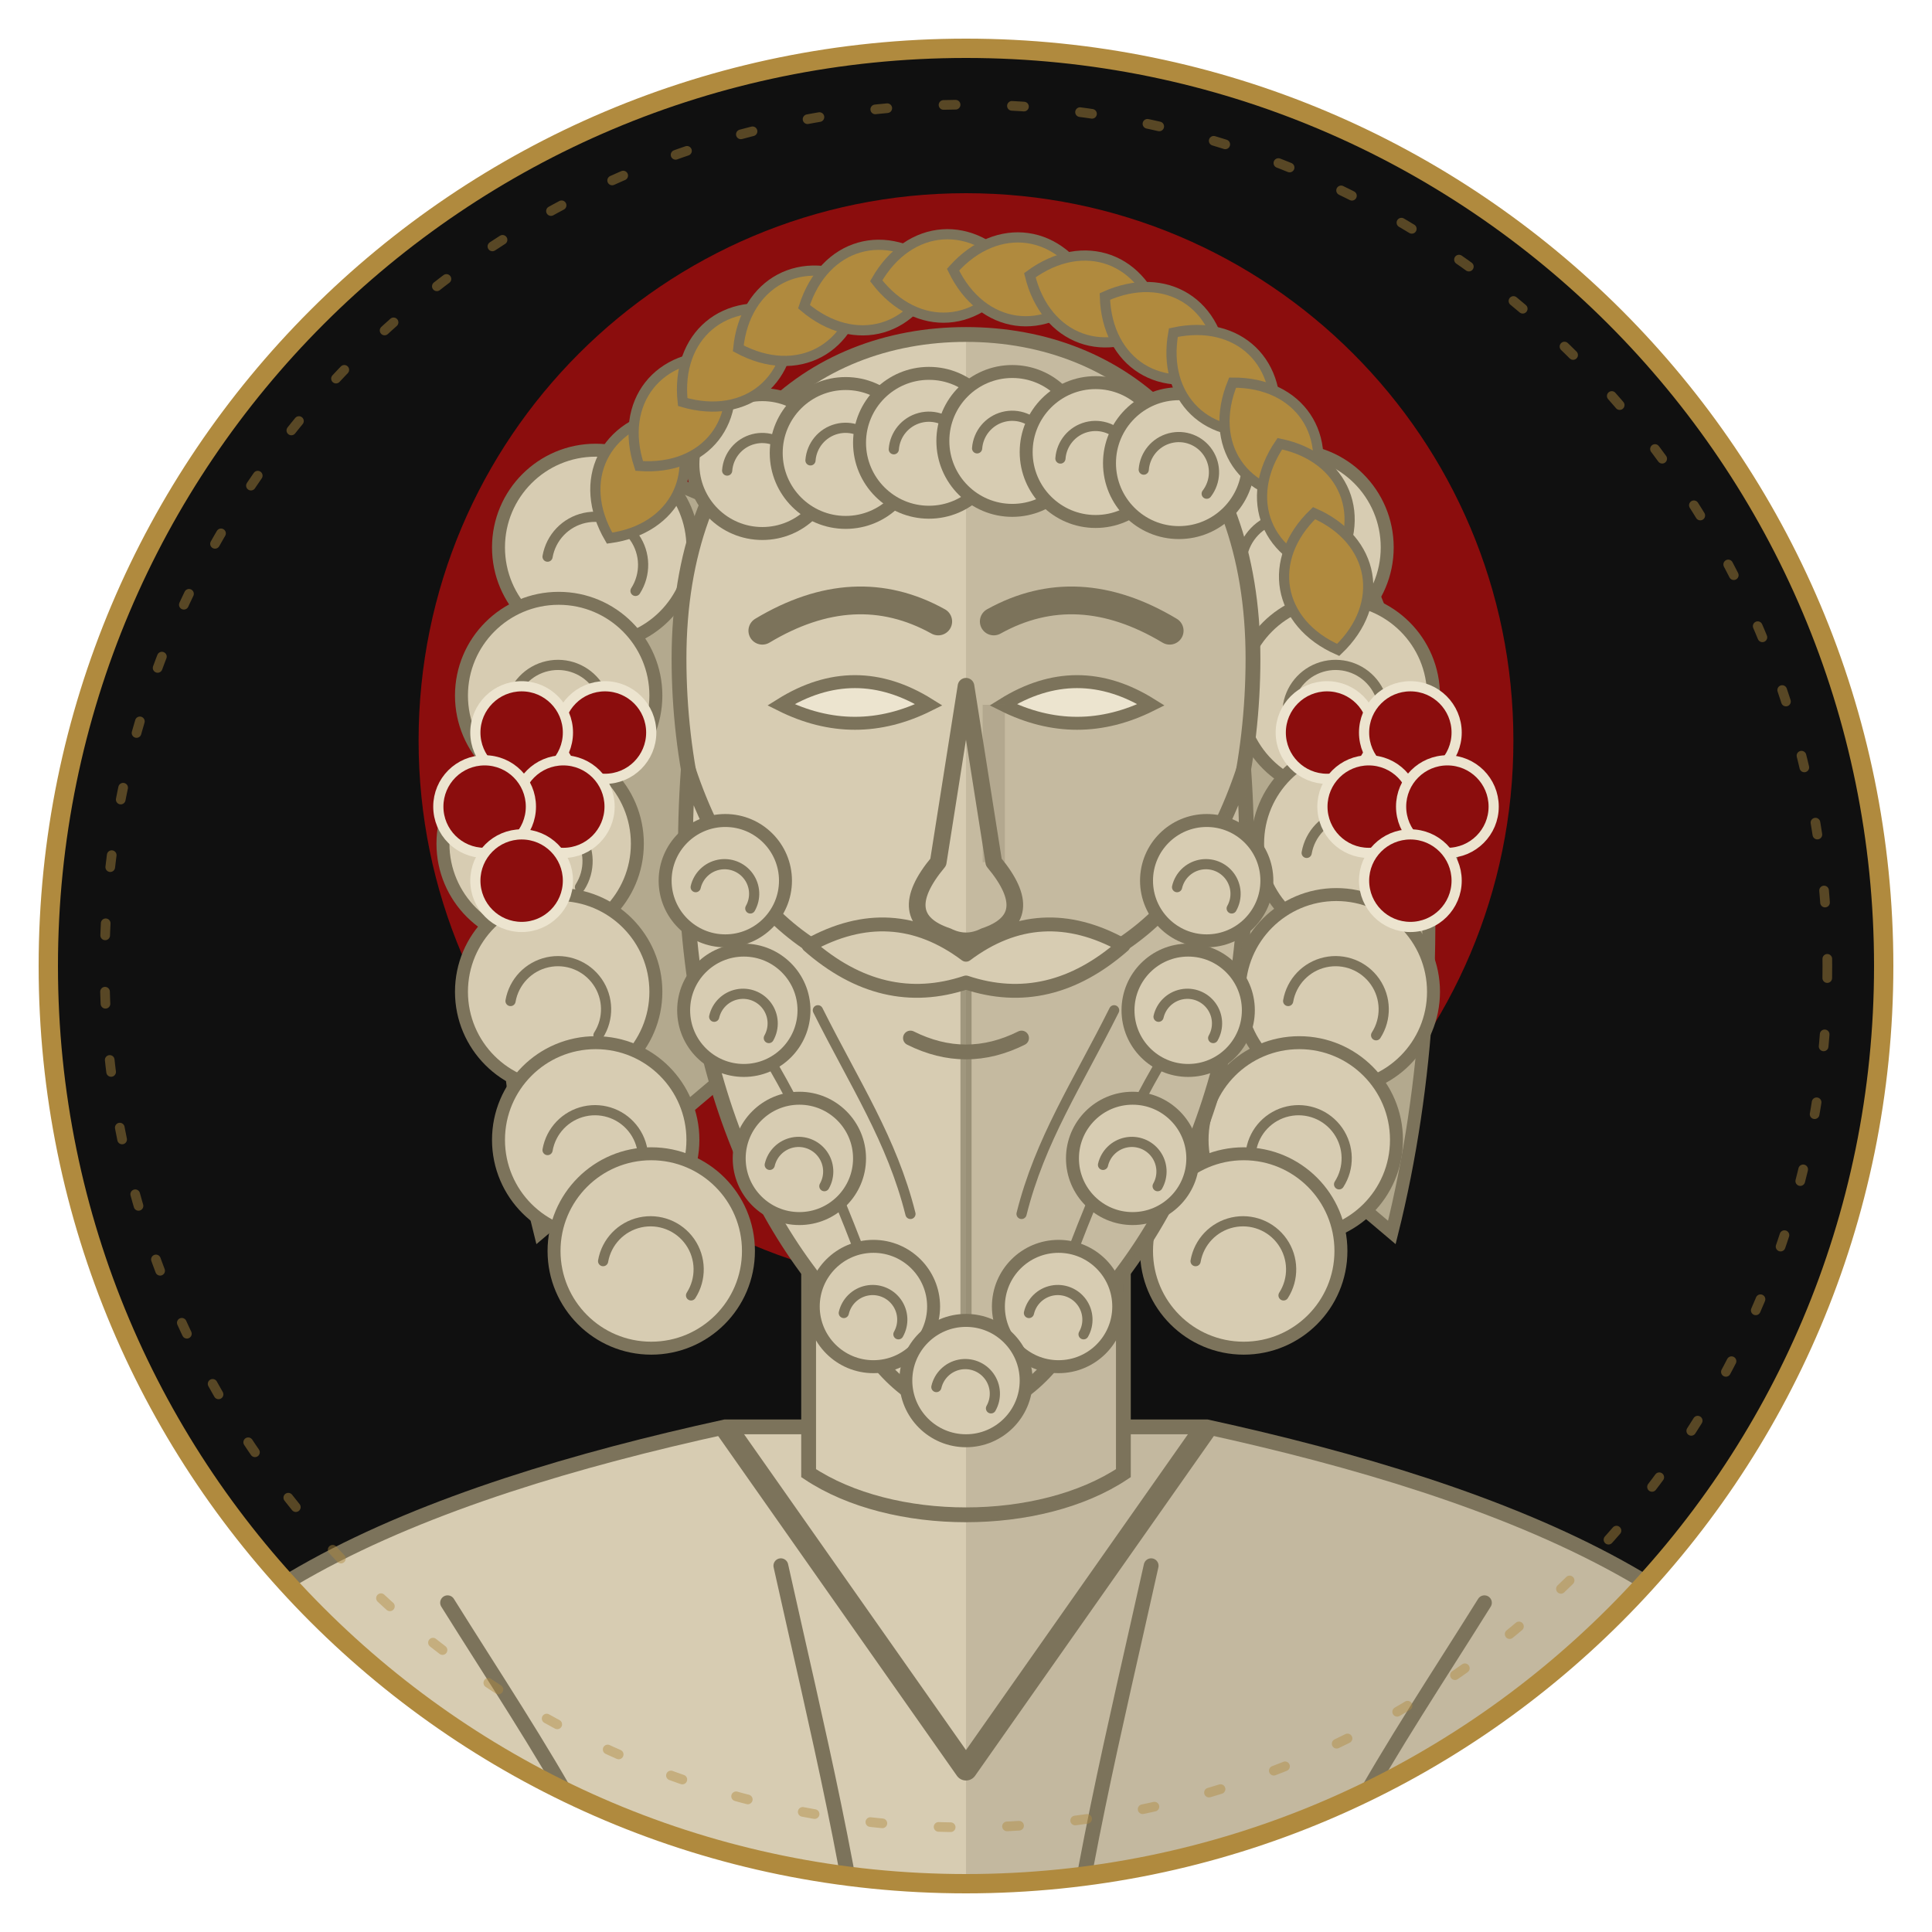
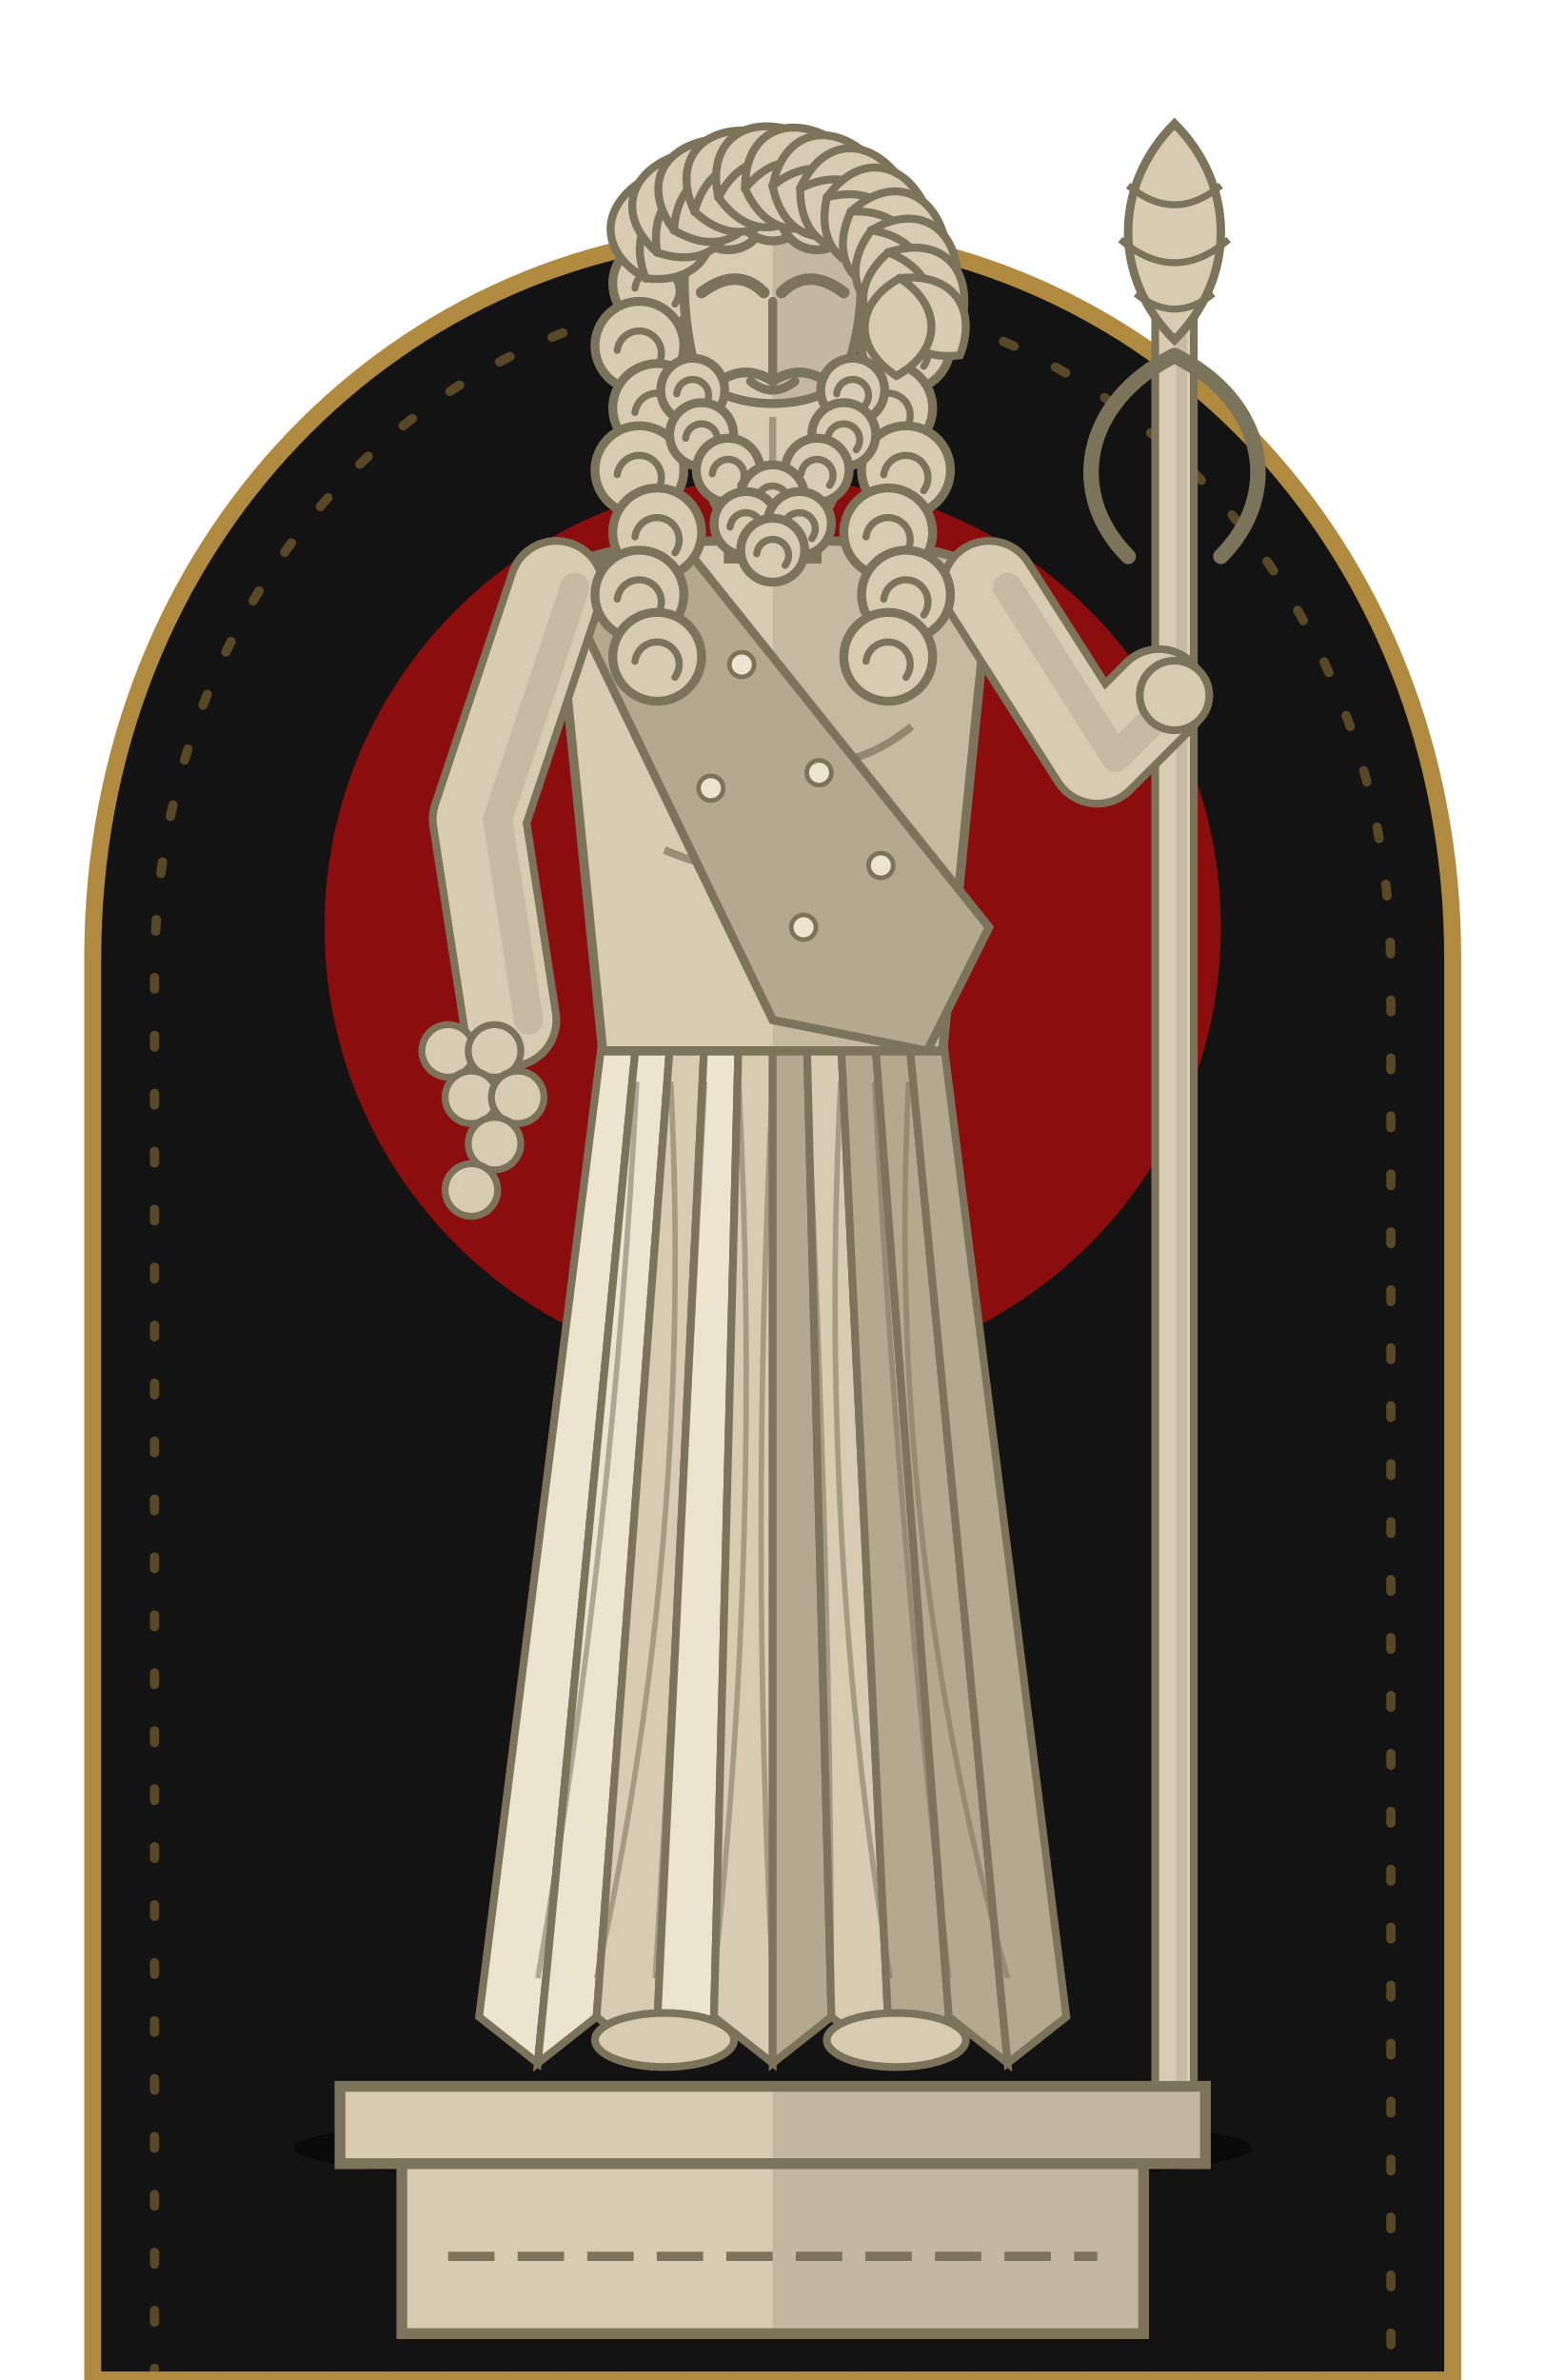
- <svg xmlns="http://www.w3.org/2000/svg" viewBox="0 0 240 240" role="img" aria-label="Dionysos: sarmaşık taçlı, sakallı mermer büst">
-   <defs>
-     <clipPath id="c">
-       <circle cx="120" cy="120" r="113" />
-     </clipPath>
-   </defs>
-   <circle cx="120" cy="120" r="114" fill="#101010" />
-   <g clip-path="url(#c)">
-     <circle cx="120" cy="92" r="68" fill="#8b0d0d" />
-     <g transform="translate(120 252) scale(1.15) translate(-120 -238)">
-       <path d="M86 70C70 80 66 120 74 152L100 130V76ZM154 70C170 80 174 120 166 152L140 130V76Z" fill="#b3a98e" stroke="#7c735b" stroke-width="1.4" />
-       <circle cx="80.0" cy="78.0" r="10.5" fill="#d7ccb2" stroke="#7c735b" stroke-width="1.4" />
-       <path d="M74.8 79.0a5.2 5.2 0 1 1 9.5 3.7" fill="none" stroke="#7c735b" stroke-width="1.1" stroke-linecap="round" />
-       <circle cx="155.0" cy="78.0" r="10.5" fill="#d7ccb2" stroke="#7c735b" stroke-width="1.4" />
-       <path d="M149.8 79.0a5.2 5.2 0 1 1 9.5 3.7" fill="none" stroke="#7c735b" stroke-width="1.1" stroke-linecap="round" />
-       <circle cx="76.0" cy="94.0" r="10.5" fill="#d7ccb2" stroke="#7c735b" stroke-width="1.4" />
-       <path d="M70.8 95.0a5.2 5.2 0 1 1 9.5 3.7" fill="none" stroke="#7c735b" stroke-width="1.1" stroke-linecap="round" />
-       <circle cx="160.0" cy="94.0" r="10.5" fill="#d7ccb2" stroke="#7c735b" stroke-width="1.4" />
-       <path d="M154.8 95.0a5.2 5.2 0 1 1 9.5 3.7" fill="none" stroke="#7c735b" stroke-width="1.1" stroke-linecap="round" />
-       <circle cx="74.0" cy="110.0" r="10.5" fill="#d7ccb2" stroke="#7c735b" stroke-width="1.4" />
-       <path d="M68.8 111.0a5.2 5.2 0 1 1 9.5 3.7" fill="none" stroke="#7c735b" stroke-width="1.1" stroke-linecap="round" />
-       <circle cx="162.0" cy="110.0" r="10.5" fill="#d7ccb2" stroke="#7c735b" stroke-width="1.4" />
-       <path d="M156.8 111.0a5.2 5.2 0 1 1 9.5 3.7" fill="none" stroke="#7c735b" stroke-width="1.1" stroke-linecap="round" />
-       <circle cx="76.0" cy="126.0" r="10.5" fill="#d7ccb2" stroke="#7c735b" stroke-width="1.4" />
-       <path d="M70.8 127.0a5.2 5.2 0 1 1 9.5 3.7" fill="none" stroke="#7c735b" stroke-width="1.1" stroke-linecap="round" />
-       <circle cx="160.0" cy="126.0" r="10.5" fill="#d7ccb2" stroke="#7c735b" stroke-width="1.4" />
-       <path d="M154.8 127.0a5.2 5.2 0 1 1 9.5 3.7" fill="none" stroke="#7c735b" stroke-width="1.1" stroke-linecap="round" />
-       <circle cx="80.0" cy="142.0" r="10.5" fill="#d7ccb2" stroke="#7c735b" stroke-width="1.4" />
-       <path d="M74.8 143.1a5.2 5.2 0 1 1 9.5 3.7" fill="none" stroke="#7c735b" stroke-width="1.1" stroke-linecap="round" />
-       <circle cx="156.0" cy="142.0" r="10.5" fill="#d7ccb2" stroke="#7c735b" stroke-width="1.4" />
-       <path d="M150.8 143.1a5.2 5.2 0 1 1 9.5 3.7" fill="none" stroke="#7c735b" stroke-width="1.1" stroke-linecap="round" />
-       <circle cx="86.0" cy="154.0" r="10.5" fill="#d7ccb2" stroke="#7c735b" stroke-width="1.4" />
-       <path d="M80.8 155.1a5.2 5.2 0 1 1 9.5 3.7" fill="none" stroke="#7c735b" stroke-width="1.1" stroke-linecap="round" />
-       <circle cx="150.0" cy="154.0" r="10.5" fill="#d7ccb2" stroke="#7c735b" stroke-width="1.4" />
-       <path d="M144.8 155.1a5.2 5.2 0 1 1 9.5 3.7" fill="none" stroke="#7c735b" stroke-width="1.1" stroke-linecap="round" />
-       <path d="M26 240V216C30 192 62 180 94 173H146C178 180 210 192 214 216V240Z" fill="#d7ccb2" stroke="#7c735b" stroke-width="1.6" />
-       <path d="M120 173H146C178 180 210 192 214 216V240H120Z" fill="#7c735b" opacity=".22" />
-       <path d="M94 173 120 210 146 173" fill="none" stroke="#7c735b" stroke-width="2.4" stroke-linejoin="round" />
-       <path d="M64 192C74 208 84 222 88 240M176 192C166 208 156 222 152 240M100 188C104 206 108 222 110 240M140 188C136 206 132 222 130 240" fill="none" stroke="#7c735b" stroke-width="1.6" stroke-linecap="round" />
-       <path d="M103 126V178C112 184 128 184 137 178V126Z" fill="#d7ccb2" stroke="#7c735b" stroke-width="1.6" />
-       <path d="M120 126H137V178C131 181 125 183 120 183Z" fill="#7c735b" opacity=".22" />
-       <path d="M103 144C112 156 128 156 137 144V160C128 170 112 170 103 160Z" fill="#7c735b" opacity=".18" />
-       <path d="M89 90C89 67 103 55 120 55S151 67 151 90C151 112 141 134 120 142 99 134 89 112 89 90Z" fill="#d7ccb2" stroke="#7c735b" stroke-width="1.6" />
-       <path d="M89 90C89 67 103 55 120 55S151 67 151 90C151 112 141 134 120 142 99 134 89 112 89 90Z" fill="#7c735b" opacity="0" />
-       <clipPath id="fc">
-         <path d="M89 90C89 67 103 55 120 55S151 67 151 90C151 112 141 134 120 142 99 134 89 112 89 90Z" />
-       </clipPath>
-       <rect x="120" y="50" width="40" height="100" fill="#7c735b" opacity=".2" clip-path="url(#fc)" />
-       <path d="M98 87Q108 81 117 86M123 86Q132 81 142 87" fill="none" stroke="#7c735b" stroke-width="3" stroke-linecap="round" />
-       <path d="M100 95Q108 90 116 95Q108 99 100 95Z" fill="#ece4cf" stroke="#7c735b" stroke-width="1.4" />
-       <path d="M124 95Q132 90 140 95Q132 99 124 95Z" fill="#ece4cf" stroke="#7c735b" stroke-width="1.4" />
-       <path d="M120 93L117 112Q112 118 118 120Q120 121 122 120Q128 118 123 112Z" fill="none" stroke="#7c735b" stroke-width="1.8" stroke-linejoin="round" />
-       <path d="M123 95L123 112" stroke="#7c735b" stroke-width="2.4" opacity=".25" />
-       <path d="M90 102C88 130 96 150 108 162Q112 170 120 172Q128 170 132 162C144 150 152 130 150 102C144 120 132 126 120 125C108 126 96 120 90 102Z" fill="#d7ccb2" stroke="#7c735b" stroke-width="1.6" stroke-linejoin="round" />
-       <path d="M120 125V170" stroke="#7c735b" stroke-width="1.2" opacity=".6" />
-       <path d="M150 102C152 130 144 150 132 162Q128 170 120 172V125C132 126 144 120 150 102Z" fill="#7c735b" opacity=".2" />
-       <path d="M98 132C104 142 108 152 112 164M142 132C136 142 132 152 128 164M104 128C108 136 112 142 114 150M136 128C132 136 128 142 126 150" fill="none" stroke="#7c735b" stroke-width="1.1" stroke-linecap="round" />
-       <circle cx="94.0" cy="114.0" r="6.5" fill="#d7ccb2" stroke="#7c735b" stroke-width="1.4" />
-       <path d="M90.8 114.7a3.2 3.2 0 1 1 5.9 2.3" fill="none" stroke="#7c735b" stroke-width="1.1" stroke-linecap="round" />
-       <circle cx="146.0" cy="114.0" r="6.5" fill="#d7ccb2" stroke="#7c735b" stroke-width="1.4" />
-       <path d="M142.8 114.7a3.2 3.2 0 1 1 5.9 2.3" fill="none" stroke="#7c735b" stroke-width="1.1" stroke-linecap="round" />
-       <circle cx="96.0" cy="128.0" r="6.5" fill="#d7ccb2" stroke="#7c735b" stroke-width="1.4" />
-       <path d="M92.8 128.7a3.2 3.2 0 1 1 5.9 2.3" fill="none" stroke="#7c735b" stroke-width="1.1" stroke-linecap="round" />
-       <circle cx="144.0" cy="128.0" r="6.5" fill="#d7ccb2" stroke="#7c735b" stroke-width="1.4" />
-       <path d="M140.8 128.7a3.2 3.2 0 1 1 5.9 2.3" fill="none" stroke="#7c735b" stroke-width="1.1" stroke-linecap="round" />
-       <circle cx="102.0" cy="144.0" r="6.5" fill="#d7ccb2" stroke="#7c735b" stroke-width="1.4" />
-       <path d="M98.8 144.7a3.2 3.2 0 1 1 5.9 2.3" fill="none" stroke="#7c735b" stroke-width="1.1" stroke-linecap="round" />
-       <circle cx="138.0" cy="144.0" r="6.5" fill="#d7ccb2" stroke="#7c735b" stroke-width="1.4" />
-       <path d="M134.8 144.7a3.2 3.2 0 1 1 5.9 2.3" fill="none" stroke="#7c735b" stroke-width="1.1" stroke-linecap="round" />
-       <circle cx="110.0" cy="160.0" r="6.5" fill="#d7ccb2" stroke="#7c735b" stroke-width="1.4" />
-       <path d="M106.8 160.7a3.2 3.2 0 1 1 5.9 2.3" fill="none" stroke="#7c735b" stroke-width="1.1" stroke-linecap="round" />
-       <circle cx="130.0" cy="160.0" r="6.5" fill="#d7ccb2" stroke="#7c735b" stroke-width="1.4" />
-       <path d="M126.8 160.7a3.2 3.2 0 1 1 5.9 2.3" fill="none" stroke="#7c735b" stroke-width="1.1" stroke-linecap="round" />
-       <circle cx="120.0" cy="168.0" r="6.5" fill="#d7ccb2" stroke="#7c735b" stroke-width="1.4" />
-       <path d="M116.8 168.7a3.2 3.2 0 1 1 5.9 2.3" fill="none" stroke="#7c735b" stroke-width="1.1" stroke-linecap="round" />
-       <path d="M103 121Q112 116 120 122Q128 116 137 121Q129 128 120 125Q111 128 103 121Z" fill="#d7ccb2" stroke="#7c735b" stroke-width="1.5" stroke-linejoin="round" />
-       <path d="M114 131Q120 134 126 131" fill="none" stroke="#7c735b" stroke-width="1.6" stroke-linecap="round" />
-       <circle cx="98.0" cy="69.0" r="7.5" fill="#d7ccb2" stroke="#7c735b" stroke-width="1.4" />
-       <path d="M94.2 69.7a3.8 3.8 0 1 1 6.8 2.6" fill="none" stroke="#7c735b" stroke-width="1.1" stroke-linecap="round" />
-       <circle cx="107.0" cy="67.8" r="7.5" fill="#d7ccb2" stroke="#7c735b" stroke-width="1.4" />
-       <path d="M103.2 68.6a3.8 3.8 0 1 1 6.8 2.6" fill="none" stroke="#7c735b" stroke-width="1.1" stroke-linecap="round" />
-       <circle cx="116.0" cy="66.7" r="7.5" fill="#d7ccb2" stroke="#7c735b" stroke-width="1.4" />
-       <path d="M112.2 67.4a3.8 3.8 0 1 1 6.8 2.6" fill="none" stroke="#7c735b" stroke-width="1.1" stroke-linecap="round" />
-       <circle cx="125.0" cy="66.5" r="7.5" fill="#d7ccb2" stroke="#7c735b" stroke-width="1.4" />
-       <path d="M121.2 67.3a3.8 3.8 0 1 1 6.8 2.6" fill="none" stroke="#7c735b" stroke-width="1.1" stroke-linecap="round" />
-       <circle cx="134.0" cy="67.7" r="7.5" fill="#d7ccb2" stroke="#7c735b" stroke-width="1.4" />
-       <path d="M130.2 68.4a3.8 3.8 0 1 1 6.8 2.6" fill="none" stroke="#7c735b" stroke-width="1.1" stroke-linecap="round" />
-       <circle cx="143.0" cy="68.9" r="7.5" fill="#d7ccb2" stroke="#7c735b" stroke-width="1.4" />
-       <path d="M139.2 69.6a3.8 3.8 0 1 1 6.8 2.6" fill="none" stroke="#7c735b" stroke-width="1.1" stroke-linecap="round" />
-       <path transform="translate(81.5 77.0) rotate(296.0) scale(1.0)" d="M0 0C4-6 11-6 15 0 11 6 4 6 0 0Z" fill="#b08a3e" stroke="#7c735b" stroke-width="1.10" />
-       <path transform="translate(84.7 69.2) rotate(308.0) scale(1.0)" d="M0 0C4-6 11-6 15 0 11 6 4 6 0 0Z" fill="#b08a3e" stroke="#7c735b" stroke-width="1.10" />
-       <path transform="translate(89.4 62.3) rotate(320.0) scale(1.0)" d="M0 0C4-6 11-6 15 0 11 6 4 6 0 0Z" fill="#b08a3e" stroke="#7c735b" stroke-width="1.10" />
-       <path transform="translate(95.4 56.5) rotate(332.0) scale(1.0)" d="M0 0C4-6 11-6 15 0 11 6 4 6 0 0Z" fill="#b08a3e" stroke="#7c735b" stroke-width="1.10" />
-       <path transform="translate(102.5 52.0) rotate(344.0) scale(1.0)" d="M0 0C4-6 11-6 15 0 11 6 4 6 0 0Z" fill="#b08a3e" stroke="#7c735b" stroke-width="1.10" />
-       <path transform="translate(110.3 49.2) rotate(356.0) scale(1.0)" d="M0 0C4-6 11-6 15 0 11 6 4 6 0 0Z" fill="#b08a3e" stroke="#7c735b" stroke-width="1.10" />
-       <path transform="translate(118.6 48.0) rotate(368.0) scale(1.0)" d="M0 0C4-6 11-6 15 0 11 6 4 6 0 0Z" fill="#b08a3e" stroke="#7c735b" stroke-width="1.10" />
-       <path transform="translate(126.9 48.6) rotate(380.0) scale(1.0)" d="M0 0C4-6 11-6 15 0 11 6 4 6 0 0Z" fill="#b08a3e" stroke="#7c735b" stroke-width="1.10" />
-       <path transform="translate(135.0 50.9) rotate(392.0) scale(1.0)" d="M0 0C4-6 11-6 15 0 11 6 4 6 0 0Z" fill="#b08a3e" stroke="#7c735b" stroke-width="1.10" />
-       <path transform="translate(142.4 54.8) rotate(404.0) scale(1.0)" d="M0 0C4-6 11-6 15 0 11 6 4 6 0 0Z" fill="#b08a3e" stroke="#7c735b" stroke-width="1.10" />
-       <path transform="translate(148.8 60.2) rotate(416.0) scale(1.0)" d="M0 0C4-6 11-6 15 0 11 6 4 6 0 0Z" fill="#b08a3e" stroke="#7c735b" stroke-width="1.10" />
-       <path transform="translate(153.9 66.8) rotate(428.0) scale(1.0)" d="M0 0C4-6 11-6 15 0 11 6 4 6 0 0Z" fill="#b08a3e" stroke="#7c735b" stroke-width="1.10" />
-       <path transform="translate(157.6 74.3) rotate(440.0) scale(1.0)" d="M0 0C4-6 11-6 15 0 11 6 4 6 0 0Z" fill="#b08a3e" stroke="#7c735b" stroke-width="1.10" />
-       <circle cx="81.0" cy="98" r="5" fill="#8b0d0d" stroke="#ece4cf" stroke-width="1.1" />
-       <circle cx="72.0" cy="98" r="5" fill="#8b0d0d" stroke="#ece4cf" stroke-width="1.1" />
-       <circle cx="76.5" cy="106" r="5" fill="#8b0d0d" stroke="#ece4cf" stroke-width="1.1" />
-       <circle cx="68.0" cy="106" r="5" fill="#8b0d0d" stroke="#ece4cf" stroke-width="1.1" />
-       <circle cx="72.0" cy="114" r="5" fill="#8b0d0d" stroke="#ece4cf" stroke-width="1.1" />
-       <circle cx="159.0" cy="98" r="5" fill="#8b0d0d" stroke="#ece4cf" stroke-width="1.1" />
-       <circle cx="168.0" cy="98" r="5" fill="#8b0d0d" stroke="#ece4cf" stroke-width="1.1" />
-       <circle cx="163.5" cy="106" r="5" fill="#8b0d0d" stroke="#ece4cf" stroke-width="1.1" />
-       <circle cx="172.0" cy="106" r="5" fill="#8b0d0d" stroke="#ece4cf" stroke-width="1.1" />
-       <circle cx="168.0" cy="114" r="5" fill="#8b0d0d" stroke="#ece4cf" stroke-width="1.1" />
-     </g>
+ <svg xmlns="http://www.w3.org/2000/svg" viewBox="0 -8 200 308" role="img" aria-label="Dionysos: sarmaşık taçlı, sakallı, thyrsos tutan mermer heykel">
+   <path d="M12 300V116C12 62 52 22 100 22S188 62 188 116V300Z" fill="#131313" stroke="#b08a3e" stroke-width="2.2" />
+   <path d="M20 300V118C20 68 56 30 100 30S180 68 180 118V300Z" fill="none" stroke="#b08a3e" stroke-opacity=".45" stroke-width="1.2" stroke-dasharray="1.5 6" stroke-linecap="round" />
+   <circle cx="100" cy="112" r="58" fill="#8b0d0d" />
+   <path d="M152 30 L152 262" fill="none" stroke="#7c735b" stroke-width="6" stroke-linecap="round" stroke-linejoin="round" />
+   <path d="M152 30 L152 262" fill="none" stroke="#d7ccb2" stroke-width="4" stroke-linecap="round" stroke-linejoin="round" />
+   <path d="M152 30 L152 262" fill="none" stroke="#7c735b" stroke-opacity=".18" stroke-width="1.4" stroke-linecap="round" stroke-linejoin="round" transform="translate(0.9 0)" />
+   <path d="M152 8C160 16 160 28 152 36 144 28 144 16 152 8Z" fill="#d7ccb2" stroke="#7c735b" stroke-width="1.1" />
+   <path d="M146 16Q152 21 158 16M145 23Q152 29 159 23M147 30Q152 34 157 30" fill="none" stroke="#7c735b" stroke-width=".9" />
+   <path d="M152 38C140 44 138 56 146 64M152 38C164 44 166 56 158 64" fill="none" stroke="#7c735b" stroke-width="2" stroke-linecap="round" />
+   <path d="M78.0 126L82.4 126L69.6 259.0L62.0 253.0Z" fill="#ece4cf" stroke="#7c735b" stroke-width="1" />
+   <path d="M82.4 126L86.8 126L77.2 253.0L69.6 259.0Z" fill="#ece4cf" stroke="#7c735b" stroke-width="1" />
+   <path d="M86.8 126L91.2 126L84.8 259.0L77.2 253.0Z" fill="#d7ccb2" stroke="#7c735b" stroke-width="1" />
+   <path d="M91.2 126L95.6 126L92.4 253.0L84.8 259.0Z" fill="#ece4cf" stroke="#7c735b" stroke-width="1" />
+   <path d="M95.6 126L100.0 126L100.0 259.0L92.4 253.0Z" fill="#d7ccb2" stroke="#7c735b" stroke-width="1" />
+   <path d="M100.0 126L104.4 126L107.6 253.0L100.0 259.0Z" fill="#b3a98e" stroke="#7c735b" stroke-width="1" />
+   <path d="M104.4 126L108.8 126L115.2 259.0L107.6 253.0Z" fill="#d7ccb2" stroke="#7c735b" stroke-width="1" />
+   <path d="M108.8 126L113.2 126L122.8 253.0L115.2 259.0Z" fill="#b3a98e" stroke="#7c735b" stroke-width="1" />
+   <path d="M113.2 126L117.6 126L130.4 259.0L122.8 253.0Z" fill="#b3a98e" stroke="#7c735b" stroke-width="1" />
+   <path d="M117.6 126L122.0 126L138.0 253.0L130.4 259.0Z" fill="#b3a98e" stroke="#7c735b" stroke-width="1" />
+   <path d="M82.4 132Q79.4 191.0 69.6 248" fill="none" stroke="#7c735b" stroke-width=".7" opacity=".55" />
+   <path d="M86.8 132Q89.8 191.0 77.2 248" fill="none" stroke="#7c735b" stroke-width=".7" opacity=".55" />
+   <path d="M91.2 132Q88.2 191.0 84.8 248" fill="none" stroke="#7c735b" stroke-width=".7" opacity=".55" />
+   <path d="M95.6 132Q98.6 191.0 92.4 248" fill="none" stroke="#7c735b" stroke-width=".7" opacity=".55" />
+   <path d="M100.0 132Q97.0 191.0 100.0 248" fill="none" stroke="#7c735b" stroke-width=".7" opacity=".55" />
+   <path d="M104.4 132Q107.4 191.0 107.6 248" fill="none" stroke="#7c735b" stroke-width=".7" opacity=".55" />
+   <path d="M108.8 132Q105.8 191.0 115.2 248" fill="none" stroke="#7c735b" stroke-width=".7" opacity=".55" />
+   <path d="M113.2 132Q116.2 191.0 122.8 248" fill="none" stroke="#7c735b" stroke-width=".7" opacity=".55" />
+   <path d="M117.6 132Q114.6 191.0 130.4 248" fill="none" stroke="#7c735b" stroke-width=".7" opacity=".55" />
+   <path d="M72 68C72 64 82 62 94 62H106C118 62 128 64 128 68L122 128H78Z" fill="#d7ccb2" stroke="#7c735b" stroke-width="1.2" />
+   <path d="M100 62H106C118 62 128 64 128 68L122 128H100Z" fill="#7c735b" opacity=".2" />
+   <path d="M82 86Q92 94 100 88Q108 94 118 86M100 88V122M86 102Q100 108 114 102" fill="none" stroke="#7c735b" stroke-width="1" opacity=".7" />
+   <circle cx="100" cy="114" r="1.4" fill="#7c735b" />
+   <path d="M72 66L88 62L128 112L120 128L100 124Z" fill="#b3a98e" stroke="#7c735b" stroke-width="1.1" />
+   <circle cx="96" cy="78" r="1.6" fill="#ece4cf" stroke="#7c735b" stroke-width=".6" />
+   <circle cx="106" cy="92" r="1.6" fill="#ece4cf" stroke="#7c735b" stroke-width=".6" />
+   <circle cx="114" cy="104" r="1.6" fill="#ece4cf" stroke="#7c735b" stroke-width=".6" />
+   <circle cx="92" cy="94" r="1.6" fill="#ece4cf" stroke="#7c735b" stroke-width=".6" />
+   <circle cx="104" cy="112" r="1.6" fill="#ece4cf" stroke="#7c735b" stroke-width=".6" />
+   <path d="M72 68 L62 98 L66 124" fill="none" stroke="#7c735b" stroke-width="13" stroke-linecap="round" stroke-linejoin="round" />
+   <path d="M72 68 L62 98 L66 124" fill="none" stroke="#d7ccb2" stroke-width="11" stroke-linecap="round" stroke-linejoin="round" />
+   <path d="M72 68 L62 98 L66 124" fill="none" stroke="#7c735b" stroke-opacity=".18" stroke-width="3.8" stroke-linecap="round" stroke-linejoin="round" transform="translate(2.4 0)" />
+   <circle cx="58" cy="128" r="3.4" fill="#d7ccb2" stroke="#7c735b" stroke-width=".9" />
+   <circle cx="64" cy="128" r="3.4" fill="#d7ccb2" stroke="#7c735b" stroke-width=".9" />
+   <circle cx="61" cy="134" r="3.4" fill="#d7ccb2" stroke="#7c735b" stroke-width=".9" />
+   <circle cx="67" cy="134" r="3.4" fill="#d7ccb2" stroke="#7c735b" stroke-width=".9" />
+   <circle cx="64" cy="140" r="3.4" fill="#d7ccb2" stroke="#7c735b" stroke-width=".9" />
+   <circle cx="61" cy="146" r="3.4" fill="#d7ccb2" stroke="#7c735b" stroke-width=".9" />
+   <path d="M128 68 L142 90 L150 82" fill="none" stroke="#7c735b" stroke-width="13" stroke-linecap="round" stroke-linejoin="round" />
+   <path d="M128 68 L142 90 L150 82" fill="none" stroke="#d7ccb2" stroke-width="11" stroke-linecap="round" stroke-linejoin="round" />
+   <path d="M128 68 L142 90 L150 82" fill="none" stroke="#7c735b" stroke-opacity=".18" stroke-width="3.8" stroke-linecap="round" stroke-linejoin="round" transform="translate(2.4 0)" />
+   <circle cx="152" cy="82" r="4.5" fill="#d7ccb2" stroke="#7c735b" stroke-width="1" />
+   <g transform="translate(100 54) scale(1.15) translate(-100 -54)">
+     <circle cx="87.0" cy="32.0" r="5" fill="#d7ccb2" stroke="#7c735b" stroke-width="1" />
+     <path d="M84.5 32.5a2.5 2.5 0 1 1 4.5 1.8" fill="none" stroke="#7c735b" stroke-width=".8" stroke-linecap="round" />
+     <circle cx="113.0" cy="32.0" r="5" fill="#d7ccb2" stroke="#7c735b" stroke-width="1" />
+     <path d="M110.5 32.5a2.5 2.5 0 1 1 4.5 1.8" fill="none" stroke="#7c735b" stroke-width=".8" stroke-linecap="round" />
+     <circle cx="85.0" cy="39.0" r="5" fill="#d7ccb2" stroke="#7c735b" stroke-width="1" />
+     <path d="M82.5 39.5a2.5 2.5 0 1 1 4.5 1.8" fill="none" stroke="#7c735b" stroke-width=".8" stroke-linecap="round" />
+     <circle cx="115.0" cy="39.0" r="5" fill="#d7ccb2" stroke="#7c735b" stroke-width="1" />
+     <path d="M112.5 39.5a2.5 2.5 0 1 1 4.5 1.8" fill="none" stroke="#7c735b" stroke-width=".8" stroke-linecap="round" />
+     <circle cx="87.0" cy="46.0" r="5" fill="#d7ccb2" stroke="#7c735b" stroke-width="1" />
+     <path d="M84.5 46.5a2.5 2.5 0 1 1 4.5 1.8" fill="none" stroke="#7c735b" stroke-width=".8" stroke-linecap="round" />
+     <circle cx="113.0" cy="46.0" r="5" fill="#d7ccb2" stroke="#7c735b" stroke-width="1" />
+     <path d="M110.5 46.5a2.5 2.5 0 1 1 4.5 1.8" fill="none" stroke="#7c735b" stroke-width=".8" stroke-linecap="round" />
+     <circle cx="85.0" cy="53.0" r="5" fill="#d7ccb2" stroke="#7c735b" stroke-width="1" />
+     <path d="M82.5 53.5a2.5 2.5 0 1 1 4.5 1.8" fill="none" stroke="#7c735b" stroke-width=".8" stroke-linecap="round" />
+     <circle cx="115.0" cy="53.0" r="5" fill="#d7ccb2" stroke="#7c735b" stroke-width="1" />
+     <path d="M112.5 53.5a2.5 2.5 0 1 1 4.5 1.8" fill="none" stroke="#7c735b" stroke-width=".8" stroke-linecap="round" />
+     <circle cx="87.0" cy="60.0" r="5" fill="#d7ccb2" stroke="#7c735b" stroke-width="1" />
+     <path d="M84.5 60.5a2.5 2.5 0 1 1 4.5 1.8" fill="none" stroke="#7c735b" stroke-width=".8" stroke-linecap="round" />
+     <circle cx="113.0" cy="60.0" r="5" fill="#d7ccb2" stroke="#7c735b" stroke-width="1" />
+     <path d="M110.5 60.5a2.5 2.5 0 1 1 4.5 1.8" fill="none" stroke="#7c735b" stroke-width=".8" stroke-linecap="round" />
+     <circle cx="85.0" cy="67.0" r="5" fill="#d7ccb2" stroke="#7c735b" stroke-width="1" />
+     <path d="M82.5 67.5a2.5 2.5 0 1 1 4.5 1.8" fill="none" stroke="#7c735b" stroke-width=".8" stroke-linecap="round" />
+     <circle cx="115.0" cy="67.0" r="5" fill="#d7ccb2" stroke="#7c735b" stroke-width="1" />
+     <path d="M112.5 67.5a2.5 2.5 0 1 1 4.5 1.8" fill="none" stroke="#7c735b" stroke-width=".8" stroke-linecap="round" />
+     <circle cx="87.0" cy="74.0" r="5" fill="#d7ccb2" stroke="#7c735b" stroke-width="1" />
+     <path d="M84.5 74.5a2.5 2.5 0 1 1 4.5 1.8" fill="none" stroke="#7c735b" stroke-width=".8" stroke-linecap="round" />
+     <circle cx="113.0" cy="74.0" r="5" fill="#d7ccb2" stroke="#7c735b" stroke-width="1" />
+     <path d="M110.5 74.5a2.5 2.5 0 1 1 4.5 1.8" fill="none" stroke="#7c735b" stroke-width=".8" stroke-linecap="round" />
+     <path d="M95 50H105V63H95Z" fill="#b3a98e" stroke="#7c735b" stroke-width="1" />
+     <path d="M90 32C90 24 95 20 100 20S110 24 110 32C110 42 105 50 100 53S90 42 90 32Z" fill="#d7ccb2" stroke="#7c735b" stroke-width="1.1" />
+     <path d="M100 20C105 20 110 24 110 32C110 42 105 50 100 53Z" fill="#7c735b" opacity=".22" />
+     <path d="M92 33Q96 30 99 33M101 33Q104 30 108 33" fill="none" stroke="#7c735b" stroke-width="1.3" stroke-linecap="round" />
+     <path d="M100 34V42M97.5 43Q100 45 102.5 43" fill="none" stroke="#7c735b" stroke-width="1" stroke-linecap="round" />
+     <path d="M96.5 47Q100 48.5 103.5 47" fill="none" stroke="#7c735b" stroke-width="1" stroke-linecap="round" />
+     <path d="M90 41C90 52 94 60 100 65C106 60 110 52 110 41C106 47 94 47 90 41Z" fill="#d7ccb2" stroke="#7c735b" stroke-width="1" />
+     <path d="M100 47V64" stroke="#7c735b" stroke-width=".8" opacity=".6" />
+     <circle cx="91.0" cy="44.0" r="3.6" fill="#d7ccb2" stroke="#7c735b" stroke-width="1" />
+     <path d="M89.2 44.4a1.8 1.8 0 1 1 3.2 1.3" fill="none" stroke="#7c735b" stroke-width=".8" stroke-linecap="round" />
+     <circle cx="109.0" cy="44.0" r="3.6" fill="#d7ccb2" stroke="#7c735b" stroke-width="1" />
+     <path d="M107.2 44.4a1.8 1.8 0 1 1 3.2 1.3" fill="none" stroke="#7c735b" stroke-width=".8" stroke-linecap="round" />
+     <circle cx="92.0" cy="49.0" r="3.6" fill="#d7ccb2" stroke="#7c735b" stroke-width="1" />
+     <path d="M90.2 49.4a1.8 1.8 0 1 1 3.2 1.3" fill="none" stroke="#7c735b" stroke-width=".8" stroke-linecap="round" />
+     <circle cx="108.0" cy="49.0" r="3.6" fill="#d7ccb2" stroke="#7c735b" stroke-width="1" />
+     <path d="M106.2 49.4a1.8 1.8 0 1 1 3.2 1.3" fill="none" stroke="#7c735b" stroke-width=".8" stroke-linecap="round" />
+     <circle cx="95.0" cy="53.0" r="3.6" fill="#d7ccb2" stroke="#7c735b" stroke-width="1" />
+     <path d="M93.2 53.4a1.8 1.8 0 1 1 3.2 1.3" fill="none" stroke="#7c735b" stroke-width=".8" stroke-linecap="round" />
+     <circle cx="105.0" cy="53.0" r="3.6" fill="#d7ccb2" stroke="#7c735b" stroke-width="1" />
+     <path d="M103.2 53.4a1.8 1.8 0 1 1 3.2 1.3" fill="none" stroke="#7c735b" stroke-width=".8" stroke-linecap="round" />
+     <circle cx="100.0" cy="56.0" r="3.6" fill="#d7ccb2" stroke="#7c735b" stroke-width="1" />
+     <path d="M98.2 56.4a1.8 1.8 0 1 1 3.2 1.3" fill="none" stroke="#7c735b" stroke-width=".8" stroke-linecap="round" />
+     <circle cx="97.0" cy="59.0" r="3.6" fill="#d7ccb2" stroke="#7c735b" stroke-width="1" />
+     <path d="M95.2 59.4a1.8 1.8 0 1 1 3.2 1.3" fill="none" stroke="#7c735b" stroke-width=".8" stroke-linecap="round" />
+     <circle cx="103.0" cy="59.0" r="3.6" fill="#d7ccb2" stroke="#7c735b" stroke-width="1" />
+     <path d="M101.2 59.4a1.8 1.8 0 1 1 3.2 1.3" fill="none" stroke="#7c735b" stroke-width=".8" stroke-linecap="round" />
+     <circle cx="100.0" cy="62.0" r="3.6" fill="#d7ccb2" stroke="#7c735b" stroke-width="1" />
+     <path d="M98.2 62.4a1.8 1.8 0 1 1 3.2 1.3" fill="none" stroke="#7c735b" stroke-width=".8" stroke-linecap="round" />
+     <path d="M94 43Q97 41 100 43Q103 41 106 43" fill="none" stroke="#7c735b" stroke-width="1.1" />
+     <circle cx="90.0" cy="25.0" r="4.2" fill="#d7ccb2" stroke="#7c735b" stroke-width="1" />
+     <path d="M87.9 25.4a2.1 2.1 0 1 1 3.8 1.5" fill="none" stroke="#7c735b" stroke-width=".8" stroke-linecap="round" />
+     <circle cx="95.0" cy="24.0" r="4.2" fill="#d7ccb2" stroke="#7c735b" stroke-width="1" />
+     <path d="M92.9 24.4a2.1 2.1 0 1 1 3.8 1.5" fill="none" stroke="#7c735b" stroke-width=".8" stroke-linecap="round" />
+     <circle cx="100.0" cy="23.0" r="4.2" fill="#d7ccb2" stroke="#7c735b" stroke-width="1" />
+     <path d="M97.9 23.4a2.1 2.1 0 1 1 3.8 1.5" fill="none" stroke="#7c735b" stroke-width=".8" stroke-linecap="round" />
+     <circle cx="105.0" cy="24.0" r="4.2" fill="#d7ccb2" stroke="#7c735b" stroke-width="1" />
+     <path d="M102.9 24.4a2.1 2.1 0 1 1 3.8 1.5" fill="none" stroke="#7c735b" stroke-width=".8" stroke-linecap="round" />
+     <circle cx="110.0" cy="25.0" r="4.2" fill="#d7ccb2" stroke="#7c735b" stroke-width="1" />
+     <path d="M107.9 25.4a2.1 2.1 0 1 1 3.8 1.5" fill="none" stroke="#7c735b" stroke-width=".8" stroke-linecap="round" />
+     <path transform="translate(85.7 31.4) rotate(268.0) scale(1.0)" d="M0 0C3-5 8-5 11 0 8 5 3 5 0 0Z" fill="#d7ccb2" stroke="#7c735b" stroke-width="0.90" />
+     <path transform="translate(85.7 31.4) rotate(308.0) scale(1.0)" d="M0 0C3-5 8-5 11 0 8 5 3 5 0 0Z" fill="#d7ccb2" stroke="#7c735b" stroke-width="0.90" />
+     <path transform="translate(87.0 28.5) rotate(280.0) scale(1.0)" d="M0 0C3-5 8-5 11 0 8 5 3 5 0 0Z" fill="#d7ccb2" stroke="#7c735b" stroke-width="0.90" />
+     <path transform="translate(87.0 28.5) rotate(320.0) scale(1.0)" d="M0 0C3-5 8-5 11 0 8 5 3 5 0 0Z" fill="#d7ccb2" stroke="#7c735b" stroke-width="0.90" />
+     <path transform="translate(88.9 26.0) rotate(292.0) scale(1.0)" d="M0 0C3-5 8-5 11 0 8 5 3 5 0 0Z" fill="#d7ccb2" stroke="#7c735b" stroke-width="0.90" />
+     <path transform="translate(88.9 26.0) rotate(332.0) scale(1.0)" d="M0 0C3-5 8-5 11 0 8 5 3 5 0 0Z" fill="#d7ccb2" stroke="#7c735b" stroke-width="0.90" />
+     <path transform="translate(91.2 23.9) rotate(304.0) scale(1.0)" d="M0 0C3-5 8-5 11 0 8 5 3 5 0 0Z" fill="#d7ccb2" stroke="#7c735b" stroke-width="0.90" />
+     <path transform="translate(91.2 23.9) rotate(344.0) scale(1.0)" d="M0 0C3-5 8-5 11 0 8 5 3 5 0 0Z" fill="#d7ccb2" stroke="#7c735b" stroke-width="0.90" />
+     <path transform="translate(93.9 22.3) rotate(316.0) scale(1.0)" d="M0 0C3-5 8-5 11 0 8 5 3 5 0 0Z" fill="#d7ccb2" stroke="#7c735b" stroke-width="0.90" />
+     <path transform="translate(93.9 22.3) rotate(356.0) scale(1.0)" d="M0 0C3-5 8-5 11 0 8 5 3 5 0 0Z" fill="#d7ccb2" stroke="#7c735b" stroke-width="0.90" />
+     <path transform="translate(96.9 21.3) rotate(328.0) scale(1.0)" d="M0 0C3-5 8-5 11 0 8 5 3 5 0 0Z" fill="#d7ccb2" stroke="#7c735b" stroke-width="0.90" />
+     <path transform="translate(96.9 21.3) rotate(368.0) scale(1.0)" d="M0 0C3-5 8-5 11 0 8 5 3 5 0 0Z" fill="#d7ccb2" stroke="#7c735b" stroke-width="0.90" />
+     <path transform="translate(100.0 21.0) rotate(340.0) scale(1.0)" d="M0 0C3-5 8-5 11 0 8 5 3 5 0 0Z" fill="#d7ccb2" stroke="#7c735b" stroke-width="0.90" />
+     <path transform="translate(100.0 21.0) rotate(380.0) scale(1.0)" d="M0 0C3-5 8-5 11 0 8 5 3 5 0 0Z" fill="#d7ccb2" stroke="#7c735b" stroke-width="0.90" />
+     <path transform="translate(103.1 21.3) rotate(352.0) scale(1.0)" d="M0 0C3-5 8-5 11 0 8 5 3 5 0 0Z" fill="#d7ccb2" stroke="#7c735b" stroke-width="0.90" />
+     <path transform="translate(103.1 21.3) rotate(392.0) scale(1.0)" d="M0 0C3-5 8-5 11 0 8 5 3 5 0 0Z" fill="#d7ccb2" stroke="#7c735b" stroke-width="0.90" />
+     <path transform="translate(106.1 22.3) rotate(364.0) scale(1.0)" d="M0 0C3-5 8-5 11 0 8 5 3 5 0 0Z" fill="#d7ccb2" stroke="#7c735b" stroke-width="0.90" />
+     <path transform="translate(106.1 22.3) rotate(404.0) scale(1.0)" d="M0 0C3-5 8-5 11 0 8 5 3 5 0 0Z" fill="#d7ccb2" stroke="#7c735b" stroke-width="0.90" />
+     <path transform="translate(108.8 23.9) rotate(376.0) scale(1.0)" d="M0 0C3-5 8-5 11 0 8 5 3 5 0 0Z" fill="#d7ccb2" stroke="#7c735b" stroke-width="0.90" />
+     <path transform="translate(108.8 23.9) rotate(416.0) scale(1.0)" d="M0 0C3-5 8-5 11 0 8 5 3 5 0 0Z" fill="#d7ccb2" stroke="#7c735b" stroke-width="0.90" />
+     <path transform="translate(111.1 26.0) rotate(388.0) scale(1.0)" d="M0 0C3-5 8-5 11 0 8 5 3 5 0 0Z" fill="#d7ccb2" stroke="#7c735b" stroke-width="0.90" />
+     <path transform="translate(111.1 26.0) rotate(428.0) scale(1.0)" d="M0 0C3-5 8-5 11 0 8 5 3 5 0 0Z" fill="#d7ccb2" stroke="#7c735b" stroke-width="0.90" />
+     <path transform="translate(113.0 28.5) rotate(400.0) scale(1.0)" d="M0 0C3-5 8-5 11 0 8 5 3 5 0 0Z" fill="#d7ccb2" stroke="#7c735b" stroke-width="0.90" />
+     <path transform="translate(113.0 28.5) rotate(440.0) scale(1.0)" d="M0 0C3-5 8-5 11 0 8 5 3 5 0 0Z" fill="#d7ccb2" stroke="#7c735b" stroke-width="0.90" />
+     <path transform="translate(114.3 31.4) rotate(412.0) scale(1.0)" d="M0 0C3-5 8-5 11 0 8 5 3 5 0 0Z" fill="#d7ccb2" stroke="#7c735b" stroke-width="0.90" />
+     <path transform="translate(114.3 31.4) rotate(452.0) scale(1.0)" d="M0 0C3-5 8-5 11 0 8 5 3 5 0 0Z" fill="#d7ccb2" stroke="#7c735b" stroke-width="0.90" />
  </g>
-   <circle cx="120" cy="120" r="114" fill="none" stroke="#b08a3e" stroke-width="2.4" />
-   <circle cx="120" cy="120" r="107" fill="none" stroke="#b08a3e" stroke-opacity=".45" stroke-width="1.2" stroke-dasharray="1.5 7" stroke-linecap="round" />
+   <ellipse cx="86" cy="256" rx="9" ry="3.5" fill="#d7ccb2" stroke="#7c735b" stroke-width="1" />
+   <ellipse cx="116" cy="256" rx="9" ry="3.5" fill="#d7ccb2" stroke="#7c735b" stroke-width="1" />
+   <ellipse cx="100" cy="270" rx="62" ry="5" fill="#000" opacity=".5" />
+   <path d="M44 262H156V272H44Z" fill="#d7ccb2" stroke="#7c735b" stroke-width="1.4" />
+   <path d="M100 262H156V272H100Z" fill="#7c735b" opacity=".22" />
+   <path d="M52 272H148V294H52Z" fill="#d7ccb2" stroke="#7c735b" stroke-width="1.4" />
+   <path d="M100 272H148V294H100Z" fill="#7c735b" opacity=".22" />
+   <path d="M58 284H142" stroke="#7c735b" stroke-width="1.2" stroke-dasharray="6 3" />
</svg>
